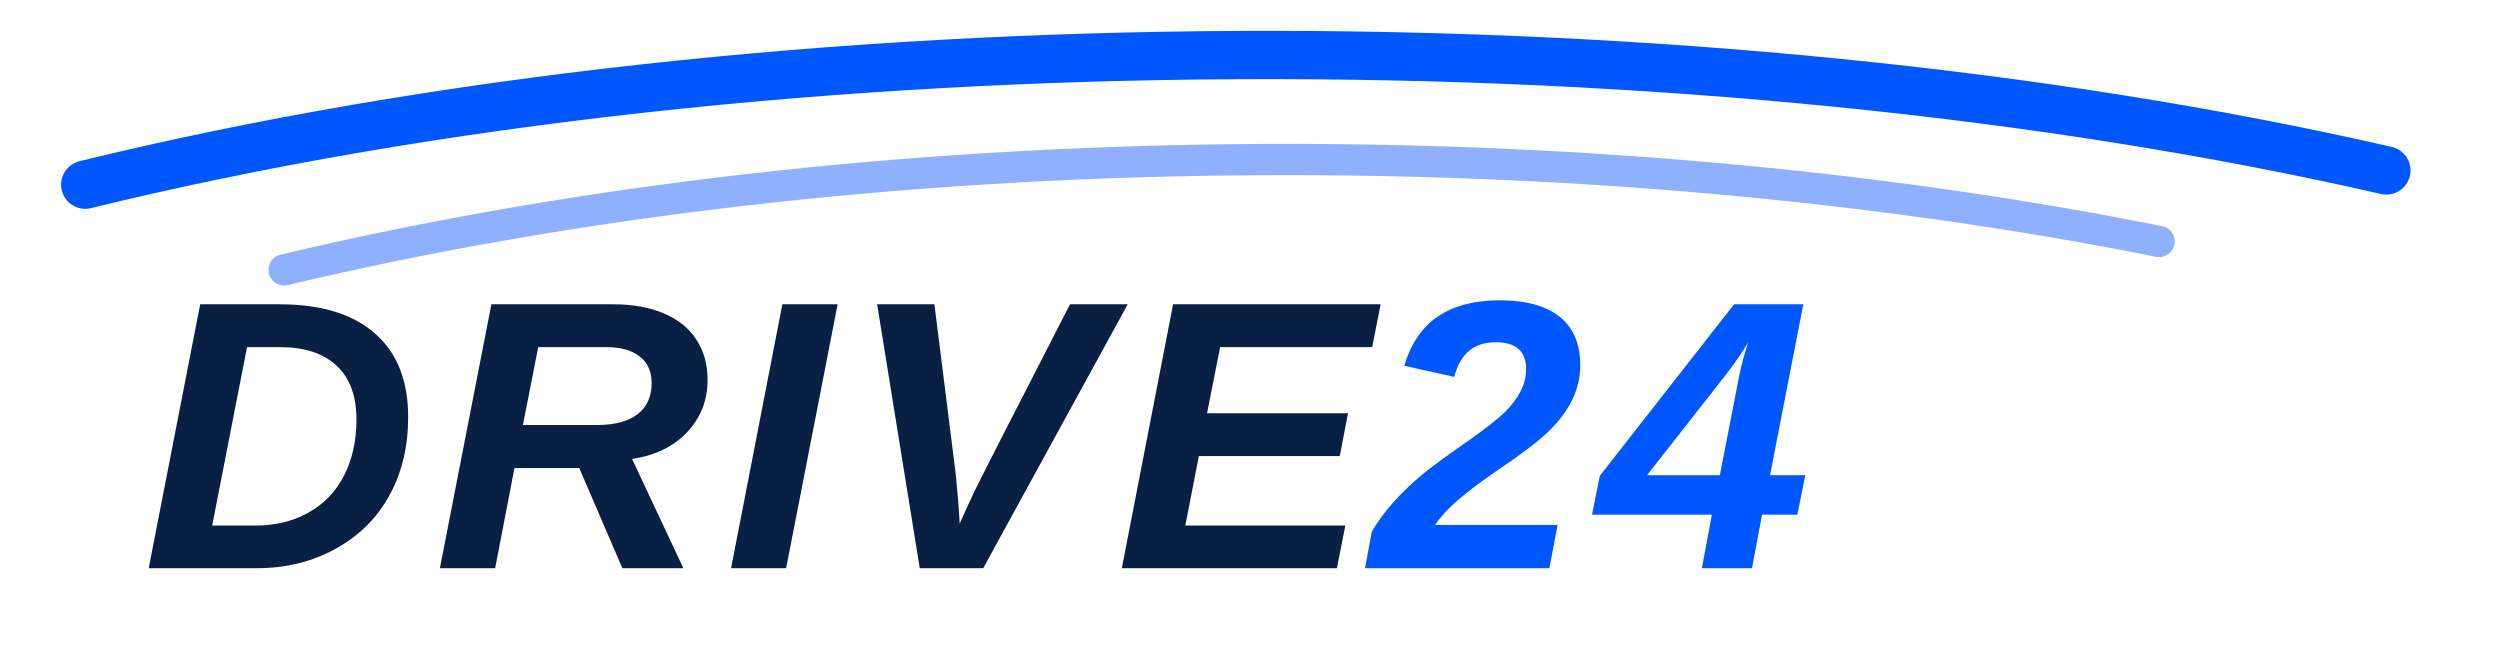
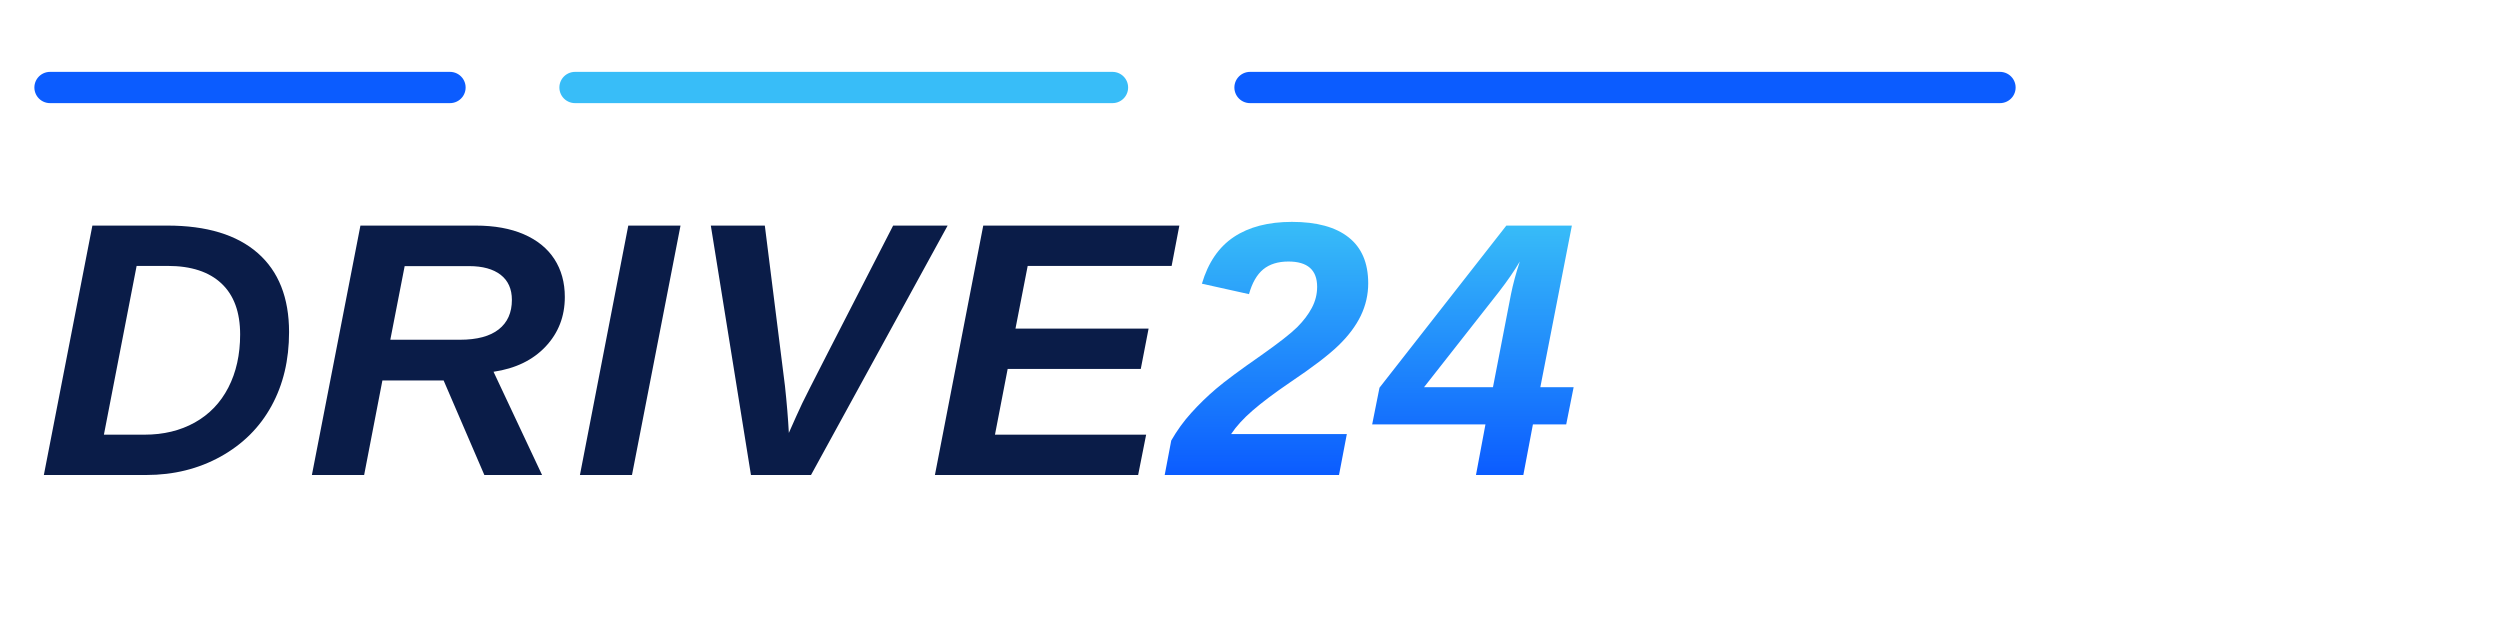
- <svg xmlns="http://www.w3.org/2000/svg" viewBox="0 0 176 46" width="176" height="46">
-   <path d="M6 13 C 55 1, 120 1, 168 12" stroke="#0057ff" stroke-width="3.4" fill="none" stroke-linecap="round" />
-   <path d="M20 19 C 62 9, 112 9, 152 17" stroke="#8fb0ff" stroke-width="2.2" fill="none" stroke-linecap="round" />
-   <text x="10" y="40" font-family="Arial,Helvetica,sans-serif" font-size="27" font-weight="900" font-style="italic" letter-spacing="1" fill="#0a1f44">DRIVE<tspan fill="#0057ff">24</tspan>
+ <svg xmlns="http://www.w3.org/2000/svg" viewBox="0 0 400 100" width="400" height="100" role="img" aria-label="DRIVE24">
+   <defs>
+     <linearGradient id="d24w" x1="0" y1="0" x2="0" y2="1">
+       <stop offset="0" stop-color="#38bdf8" />
+       <stop offset="1" stop-color="#0b5cff" />
+     </linearGradient>
+   </defs>
+   <path d="M8 14 h64 M200 14 h120" stroke="#0b5cff" stroke-width="5" stroke-linecap="round" />
+   <path d="M92 14 h86" stroke="#38bdf8" stroke-width="5" stroke-linecap="round" />
+   <text x="6" y="76" font-family="Arial, Helvetica, sans-serif" font-size="58" font-weight="900" font-style="italic" letter-spacing="1" fill="#0a1c48">DRIVE<tspan fill="url(#d24w)">24</tspan>
  </text>
</svg>
